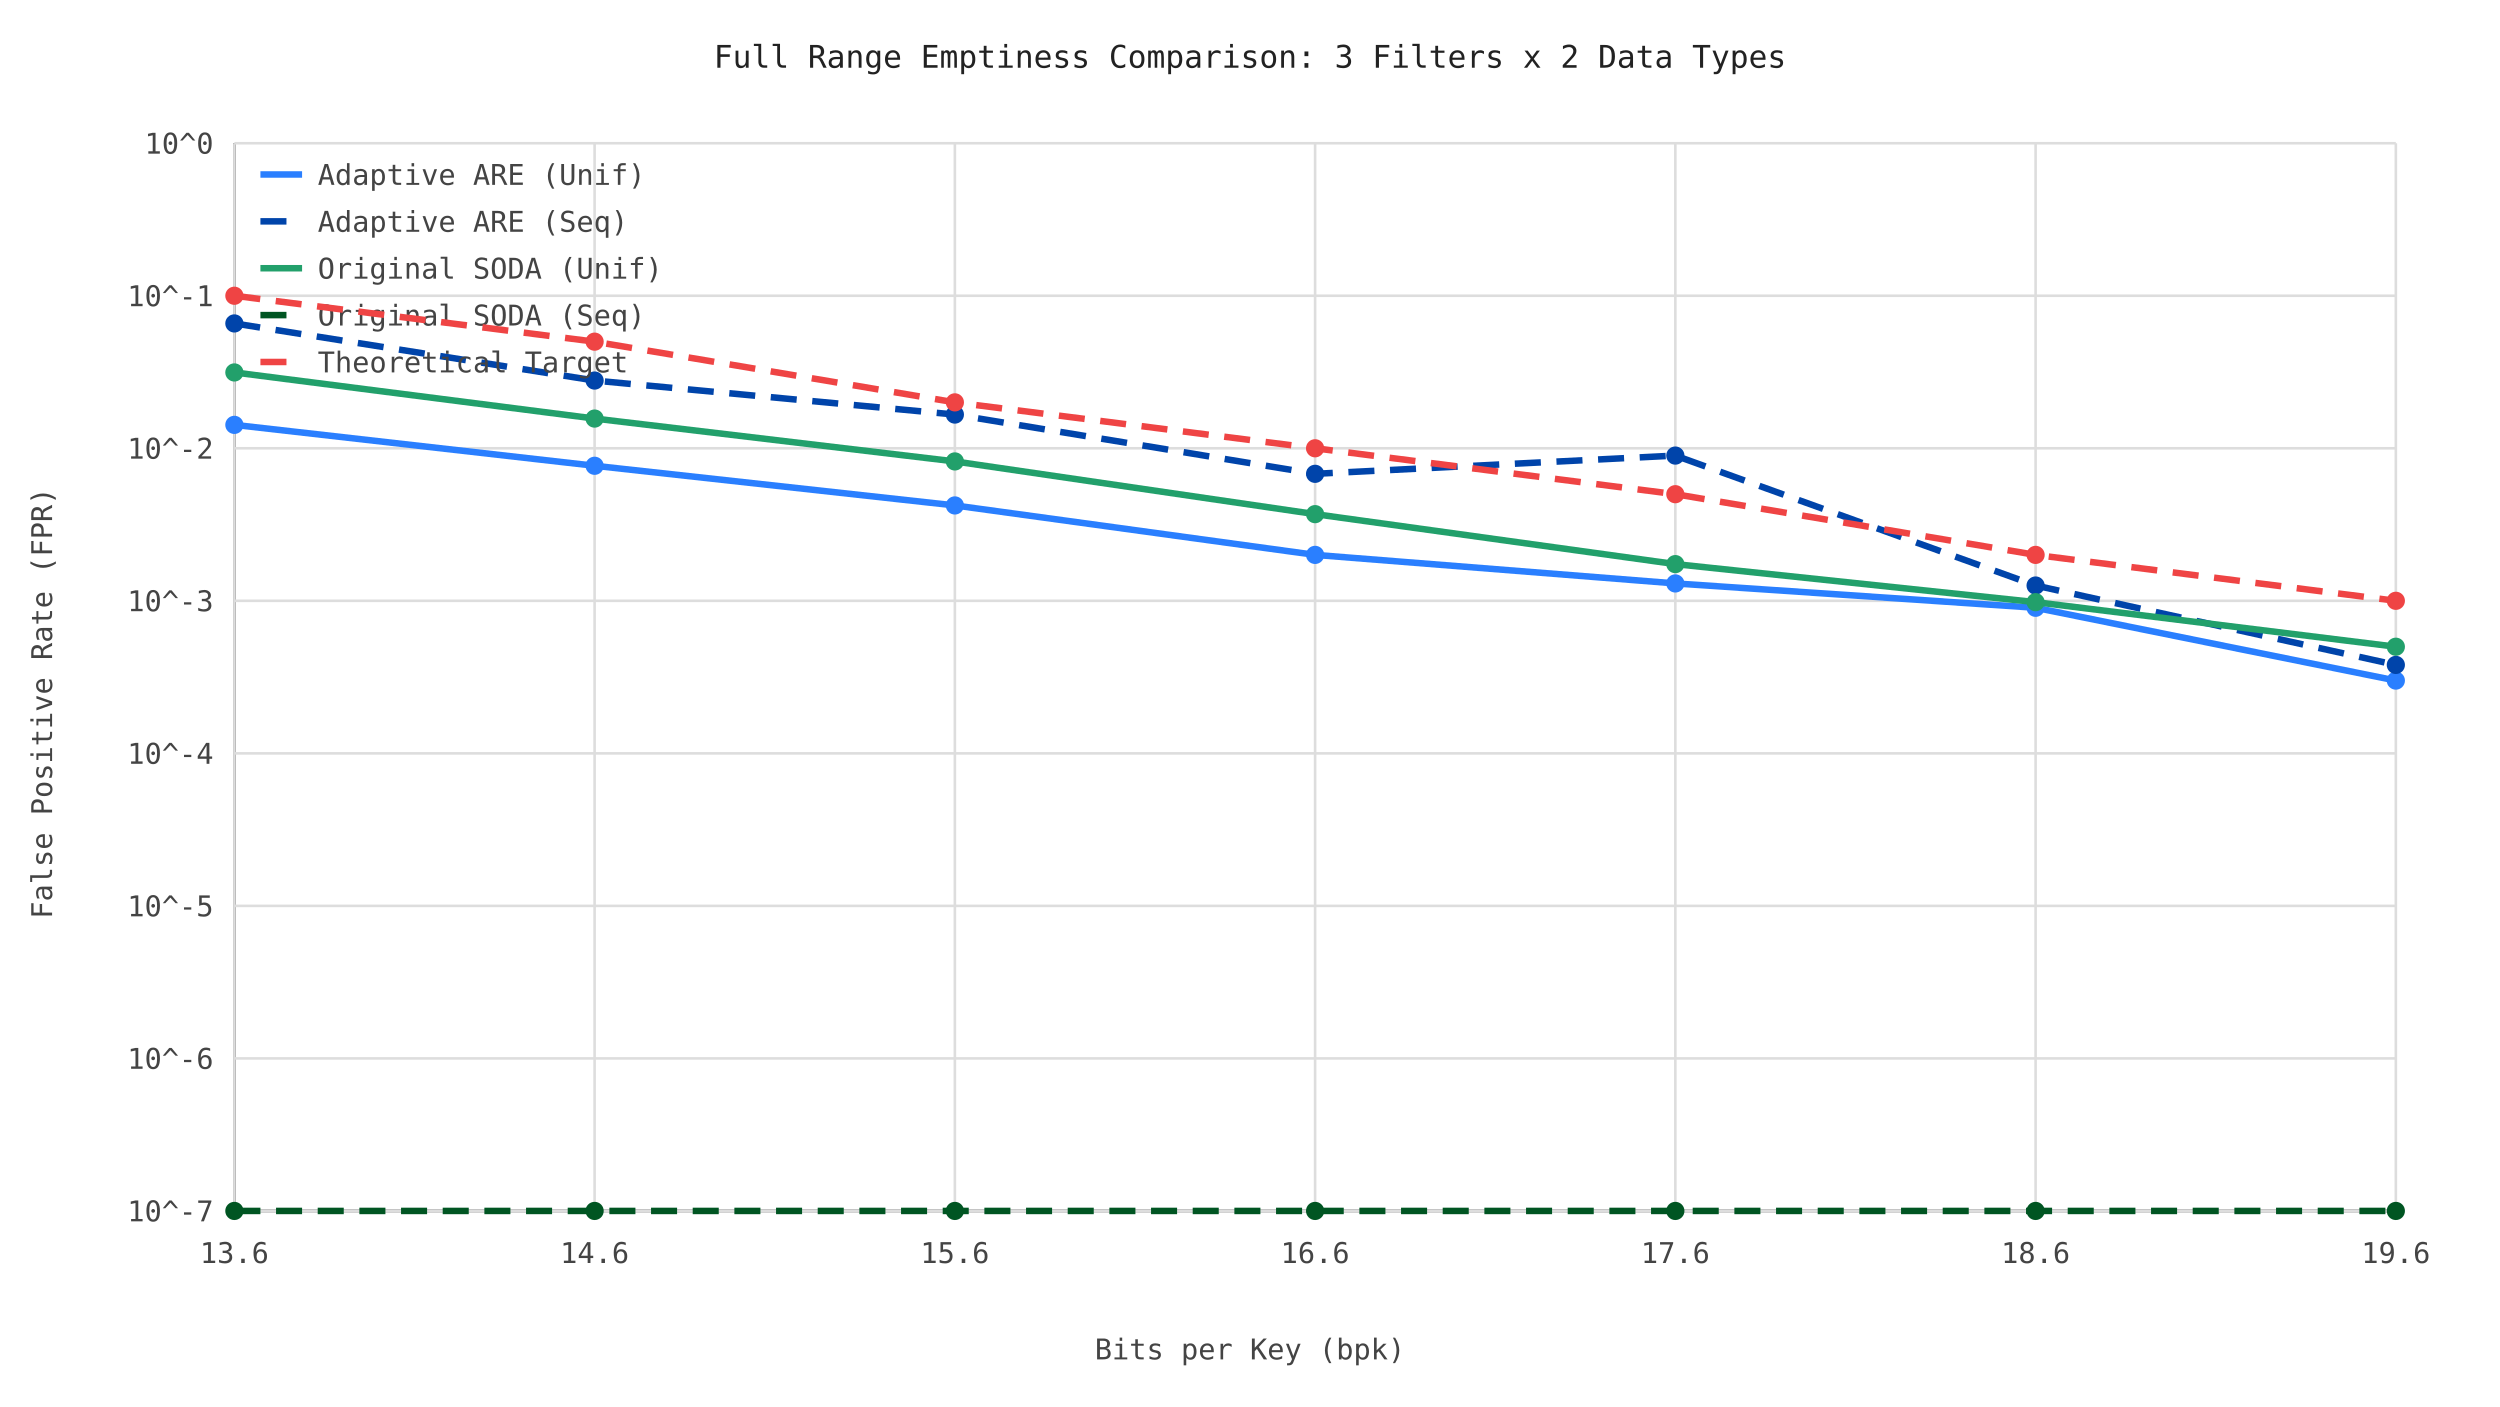
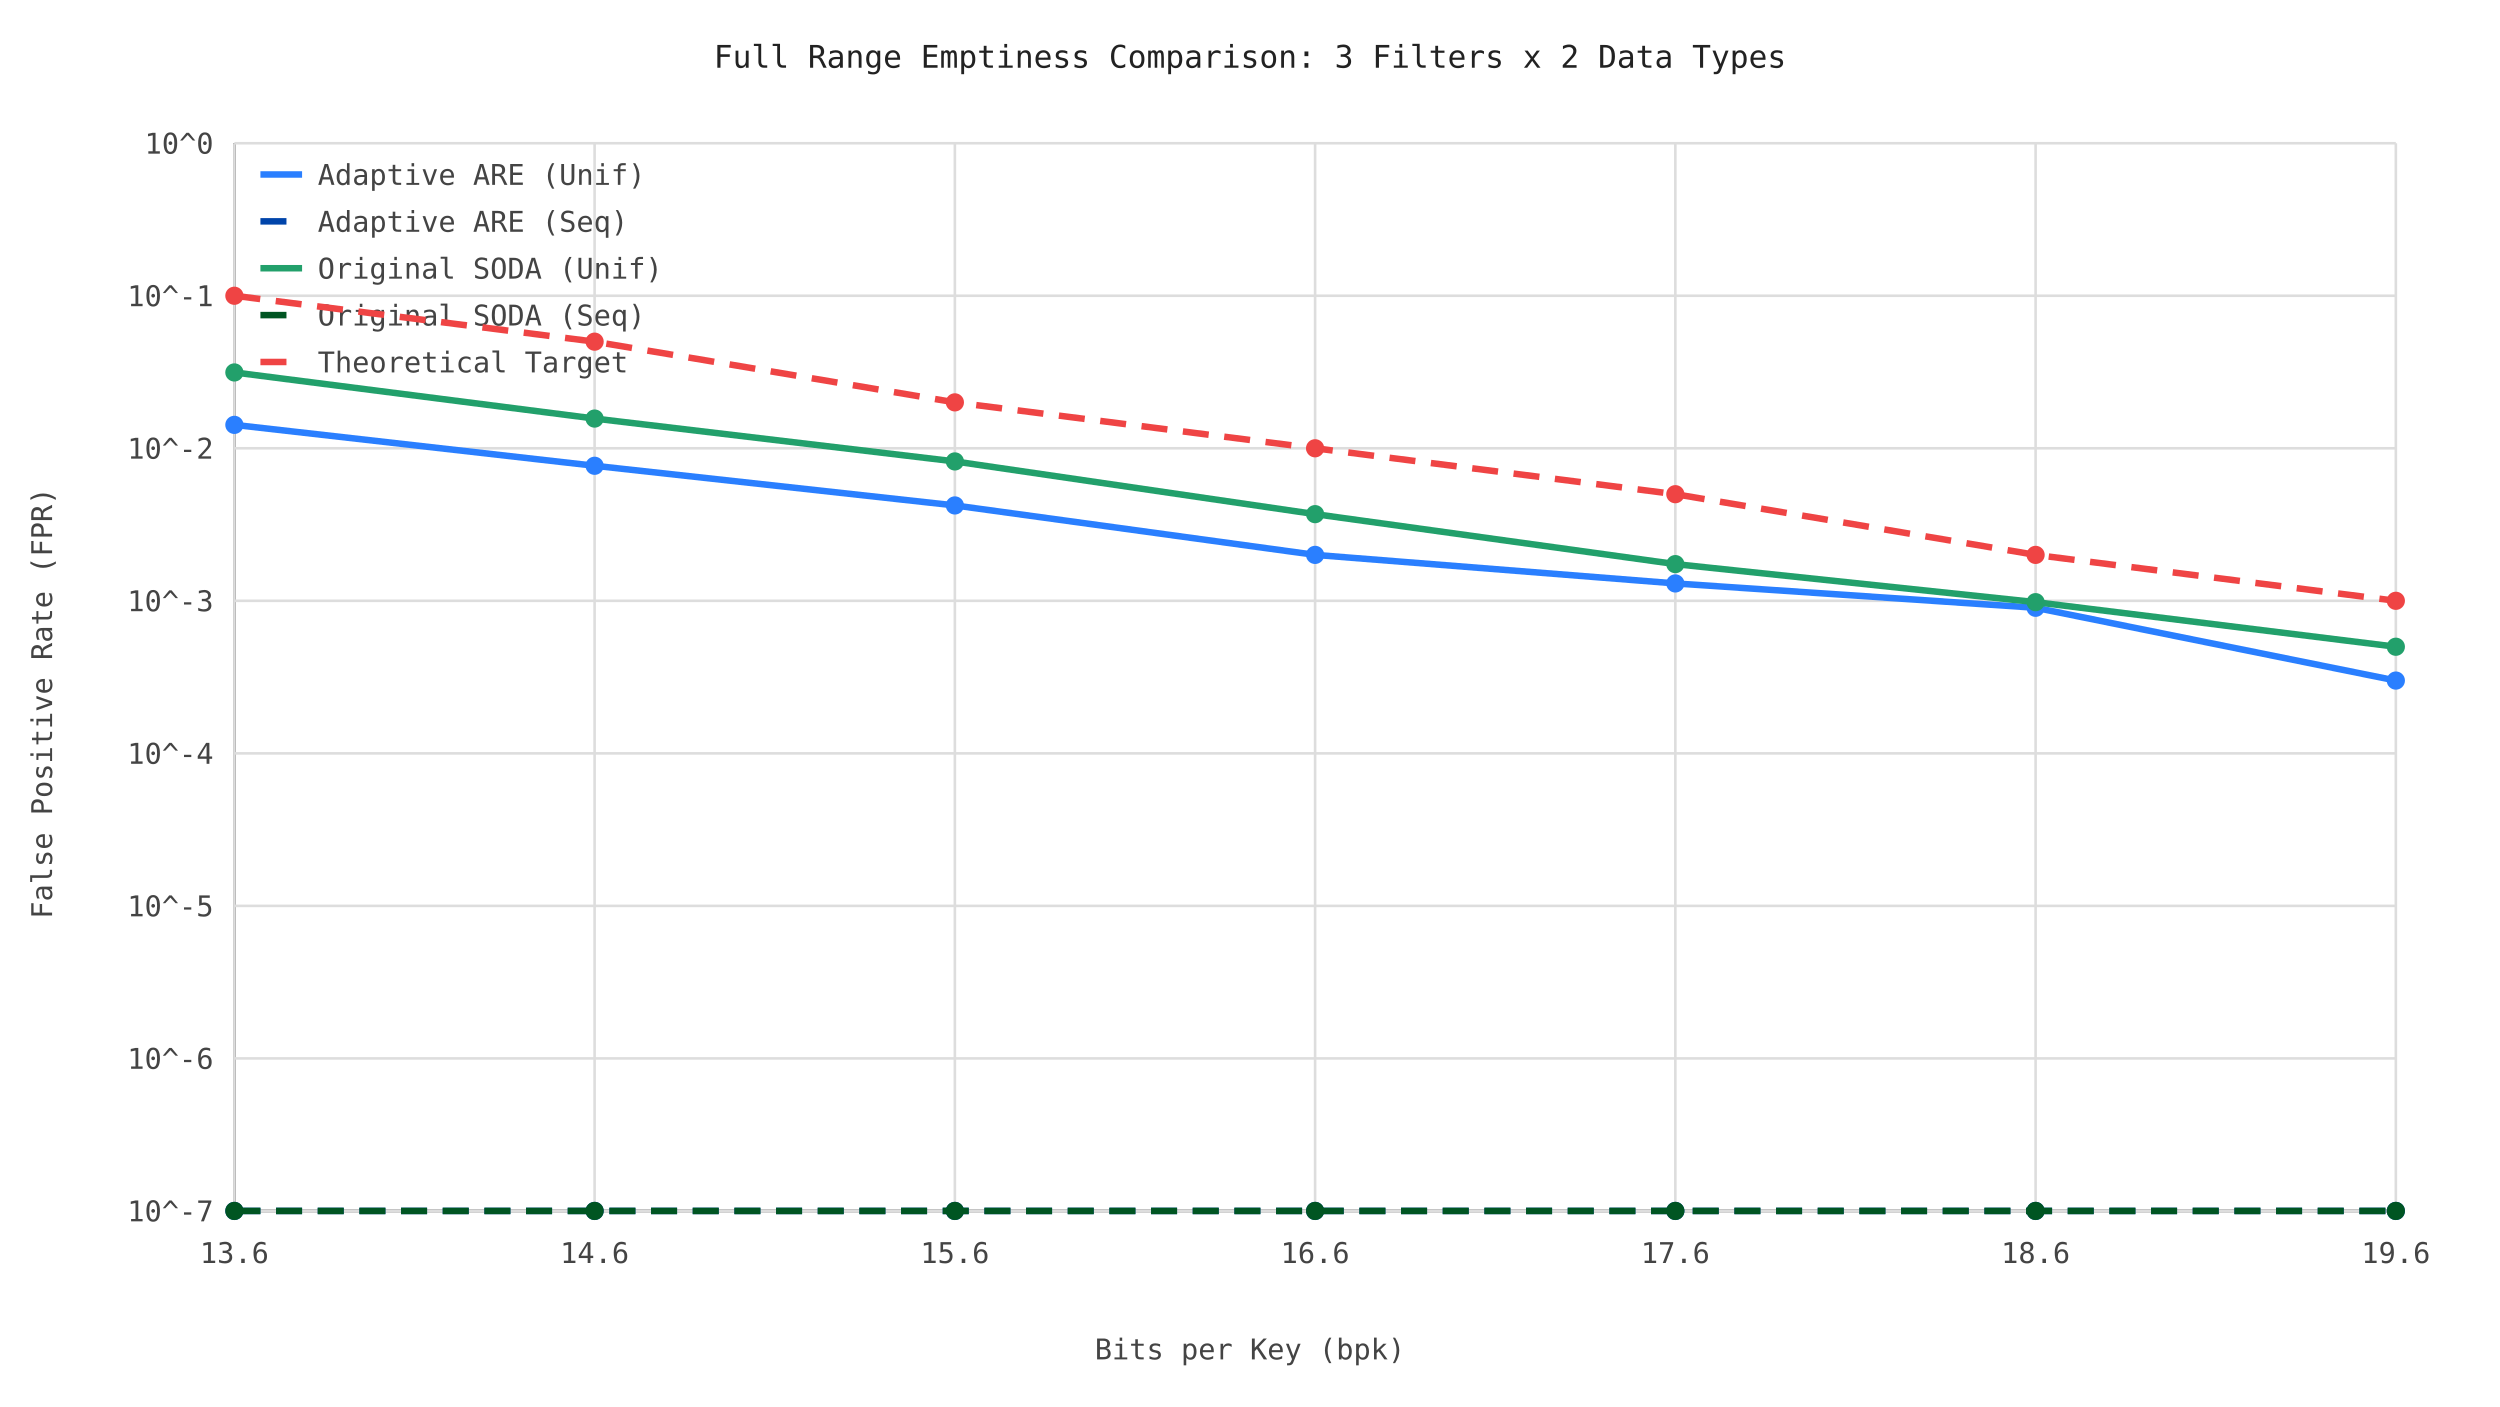
<svg xmlns="http://www.w3.org/2000/svg" width="960.0" height="540.0" viewBox="0 0 960.0 540.0">
  <style>text{font-family:Menlo,Monaco,monospace;font-size:12px;fill:#222} .axis{stroke:#333;stroke-width:1} .grid{stroke:#ddd;stroke-width:1} .label{font-size:11px;fill:#444}</style>
  <text x="480.0" y="26" text-anchor="middle">Full Range Emptiness Comparison: 3 Filters x 2 Data Types</text>
  <line class="axis" x1="90.0" y1="465.0" x2="920.0" y2="465.0" />
  <line class="axis" x1="90.0" y1="55.0" x2="90.0" y2="465.0" />
  <line class="grid" x1="90.0" y1="465.00" x2="920.0" y2="465.00" />
  <text class="label" x="82.0" y="469.00" text-anchor="end">10^-7</text>
  <line class="grid" x1="90.0" y1="406.43" x2="920.0" y2="406.43" />
  <text class="label" x="82.0" y="410.43" text-anchor="end">10^-6</text>
  <line class="grid" x1="90.0" y1="347.86" x2="920.0" y2="347.86" />
  <text class="label" x="82.0" y="351.86" text-anchor="end">10^-5</text>
  <line class="grid" x1="90.0" y1="289.29" x2="920.0" y2="289.29" />
  <text class="label" x="82.0" y="293.29" text-anchor="end">10^-4</text>
  <line class="grid" x1="90.0" y1="230.71" x2="920.0" y2="230.71" />
  <text class="label" x="82.0" y="234.71" text-anchor="end">10^-3</text>
  <line class="grid" x1="90.0" y1="172.14" x2="920.0" y2="172.14" />
  <text class="label" x="82.0" y="176.14" text-anchor="end">10^-2</text>
  <line class="grid" x1="90.0" y1="113.57" x2="920.0" y2="113.57" />
  <text class="label" x="82.0" y="117.57" text-anchor="end">10^-1</text>
  <line class="grid" x1="90.0" y1="55.00" x2="920.0" y2="55.00" />
  <text class="label" x="82.0" y="59.00" text-anchor="end">10^0</text>
  <line class="grid" x1="90.00" y1="55.0" x2="90.00" y2="465.0" />
  <text class="label" x="90.00" y="485.0" text-anchor="middle">13.6</text>
  <line class="grid" x1="228.33" y1="55.0" x2="228.33" y2="465.0" />
  <text class="label" x="228.33" y="485.0" text-anchor="middle">14.6</text>
  <line class="grid" x1="366.67" y1="55.0" x2="366.67" y2="465.0" />
  <text class="label" x="366.67" y="485.0" text-anchor="middle">15.6</text>
  <line class="grid" x1="505.00" y1="55.0" x2="505.00" y2="465.0" />
  <text class="label" x="505.00" y="485.0" text-anchor="middle">16.6</text>
  <line class="grid" x1="643.33" y1="55.0" x2="643.33" y2="465.0" />
  <text class="label" x="643.33" y="485.0" text-anchor="middle">17.6</text>
  <line class="grid" x1="781.67" y1="55.0" x2="781.67" y2="465.0" />
  <text class="label" x="781.67" y="485.0" text-anchor="middle">18.6</text>
  <line class="grid" x1="920.00" y1="55.0" x2="920.00" y2="465.0" />
  <text class="label" x="920.00" y="485.0" text-anchor="middle">19.6</text>
  <polyline fill="none" stroke="#2a7fff" stroke-width="2.5" points="90.00,163.15 228.33,178.86 366.67,194.09 505.00,213.08 643.33,224.04 781.67,233.39 920.00,261.34" />
  <circle cx="90.00" cy="163.15" r="3.5" fill="#2a7fff" />
  <circle cx="228.33" cy="178.86" r="3.5" fill="#2a7fff" />
  <circle cx="366.67" cy="194.09" r="3.5" fill="#2a7fff" />
  <circle cx="505.00" cy="213.08" r="3.5" fill="#2a7fff" />
  <circle cx="643.33" cy="224.04" r="3.5" fill="#2a7fff" />
  <circle cx="781.67" cy="233.39" r="3.5" fill="#2a7fff" />
  <circle cx="920.00" cy="261.34" r="3.5" fill="#2a7fff" />
  <line x1="100.0" y1="67.0" x2="116.0" y2="67.0" stroke="#2a7fff" stroke-width="2.5" />
  <text class="label" x="122.0" y="71.0">Adaptive ARE (Unif)</text>
-   <polyline fill="none" stroke="#0044aa" stroke-width="2.5" stroke-dasharray="10,6" points="90.00,124.20 228.33,146.13 366.67,159.19 505.00,181.95 643.33,174.94 781.67,224.84 920.00,255.33" />
-   <circle cx="90.00" cy="124.20" r="3.5" fill="#0044aa" />
-   <circle cx="228.33" cy="146.13" r="3.5" fill="#0044aa" />
-   <circle cx="366.67" cy="159.19" r="3.5" fill="#0044aa" />
-   <circle cx="505.00" cy="181.95" r="3.5" fill="#0044aa" />
-   <circle cx="643.33" cy="174.94" r="3.5" fill="#0044aa" />
-   <circle cx="781.67" cy="224.84" r="3.5" fill="#0044aa" />
-   <circle cx="920.00" cy="255.33" r="3.5" fill="#0044aa" />
+   <polyline fill="none" stroke="#0044aa" stroke-width="2.5" stroke-dasharray="10,6" points="90.00,465.00 228.33,465.00 366.67,465.00 505.00,465.00 643.33,465.00 781.67,465.00 920.00,465.00" />
+   <circle cx="90.00" cy="465.00" r="3.5" fill="#0044aa" />
+   <circle cx="228.33" cy="465.00" r="3.5" fill="#0044aa" />
+   <circle cx="366.67" cy="465.00" r="3.5" fill="#0044aa" />
+   <circle cx="505.00" cy="465.00" r="3.5" fill="#0044aa" />
+   <circle cx="643.33" cy="465.00" r="3.5" fill="#0044aa" />
+   <circle cx="781.67" cy="465.00" r="3.5" fill="#0044aa" />
+   <circle cx="920.00" cy="465.00" r="3.5" fill="#0044aa" />
  <line x1="100.0" y1="85.0" x2="116.0" y2="85.0" stroke="#0044aa" stroke-width="2.5" stroke-dasharray="10,6" />
  <text class="label" x="122.0" y="89.0">Adaptive ARE (Seq)</text>
  <polyline fill="none" stroke="#22a06b" stroke-width="2.5" points="90.00,143.02 228.33,160.73 366.67,177.19 505.00,197.43 643.33,216.62 781.67,231.23 920.00,248.35" />
  <circle cx="90.00" cy="143.02" r="3.5" fill="#22a06b" />
  <circle cx="228.33" cy="160.73" r="3.5" fill="#22a06b" />
  <circle cx="366.67" cy="177.19" r="3.5" fill="#22a06b" />
  <circle cx="505.00" cy="197.43" r="3.5" fill="#22a06b" />
  <circle cx="643.33" cy="216.62" r="3.5" fill="#22a06b" />
  <circle cx="781.67" cy="231.23" r="3.5" fill="#22a06b" />
  <circle cx="920.00" cy="248.35" r="3.5" fill="#22a06b" />
  <line x1="100.0" y1="103.0" x2="116.0" y2="103.0" stroke="#22a06b" stroke-width="2.5" />
  <text class="label" x="122.0" y="107.0">Original SODA (Unif)</text>
  <polyline fill="none" stroke="#005522" stroke-width="2.5" stroke-dasharray="10,6" points="90.00,465.00 228.33,465.00 366.67,465.00 505.00,465.00 643.33,465.00 781.67,465.00 920.00,465.00" />
  <circle cx="90.00" cy="465.00" r="3.5" fill="#005522" />
  <circle cx="228.33" cy="465.00" r="3.5" fill="#005522" />
  <circle cx="366.67" cy="465.00" r="3.5" fill="#005522" />
  <circle cx="505.00" cy="465.00" r="3.5" fill="#005522" />
  <circle cx="643.33" cy="465.00" r="3.5" fill="#005522" />
  <circle cx="781.67" cy="465.00" r="3.5" fill="#005522" />
  <circle cx="920.00" cy="465.00" r="3.5" fill="#005522" />
  <line x1="100.0" y1="121.0" x2="116.0" y2="121.0" stroke="#005522" stroke-width="2.5" stroke-dasharray="10,6" />
  <text class="label" x="122.0" y="125.0">Original SODA (Seq)</text>
  <polyline fill="none" stroke="#ef4444" stroke-width="2.5" stroke-dasharray="10,6" points="90.00,113.57 228.33,131.20 366.67,154.51 505.00,172.14 643.33,189.77 781.67,213.08 920.00,230.71" />
  <circle cx="90.00" cy="113.57" r="3.5" fill="#ef4444" />
  <circle cx="228.33" cy="131.20" r="3.5" fill="#ef4444" />
  <circle cx="366.67" cy="154.51" r="3.5" fill="#ef4444" />
  <circle cx="505.00" cy="172.14" r="3.5" fill="#ef4444" />
  <circle cx="643.33" cy="189.77" r="3.5" fill="#ef4444" />
  <circle cx="781.67" cy="213.08" r="3.5" fill="#ef4444" />
  <circle cx="920.00" cy="230.71" r="3.5" fill="#ef4444" />
  <line x1="100.0" y1="139.0" x2="116.0" y2="139.0" stroke="#ef4444" stroke-width="2.5" stroke-dasharray="10,6" />
  <text class="label" x="122.0" y="143.0">Theoretical Target</text>
  <text class="label" x="480.0" y="522.0" text-anchor="middle">Bits per Key (bpk)</text>
  <text class="label" transform="translate(20,270.0) rotate(-90)" text-anchor="middle">False Positive Rate (FPR)</text>
</svg>
